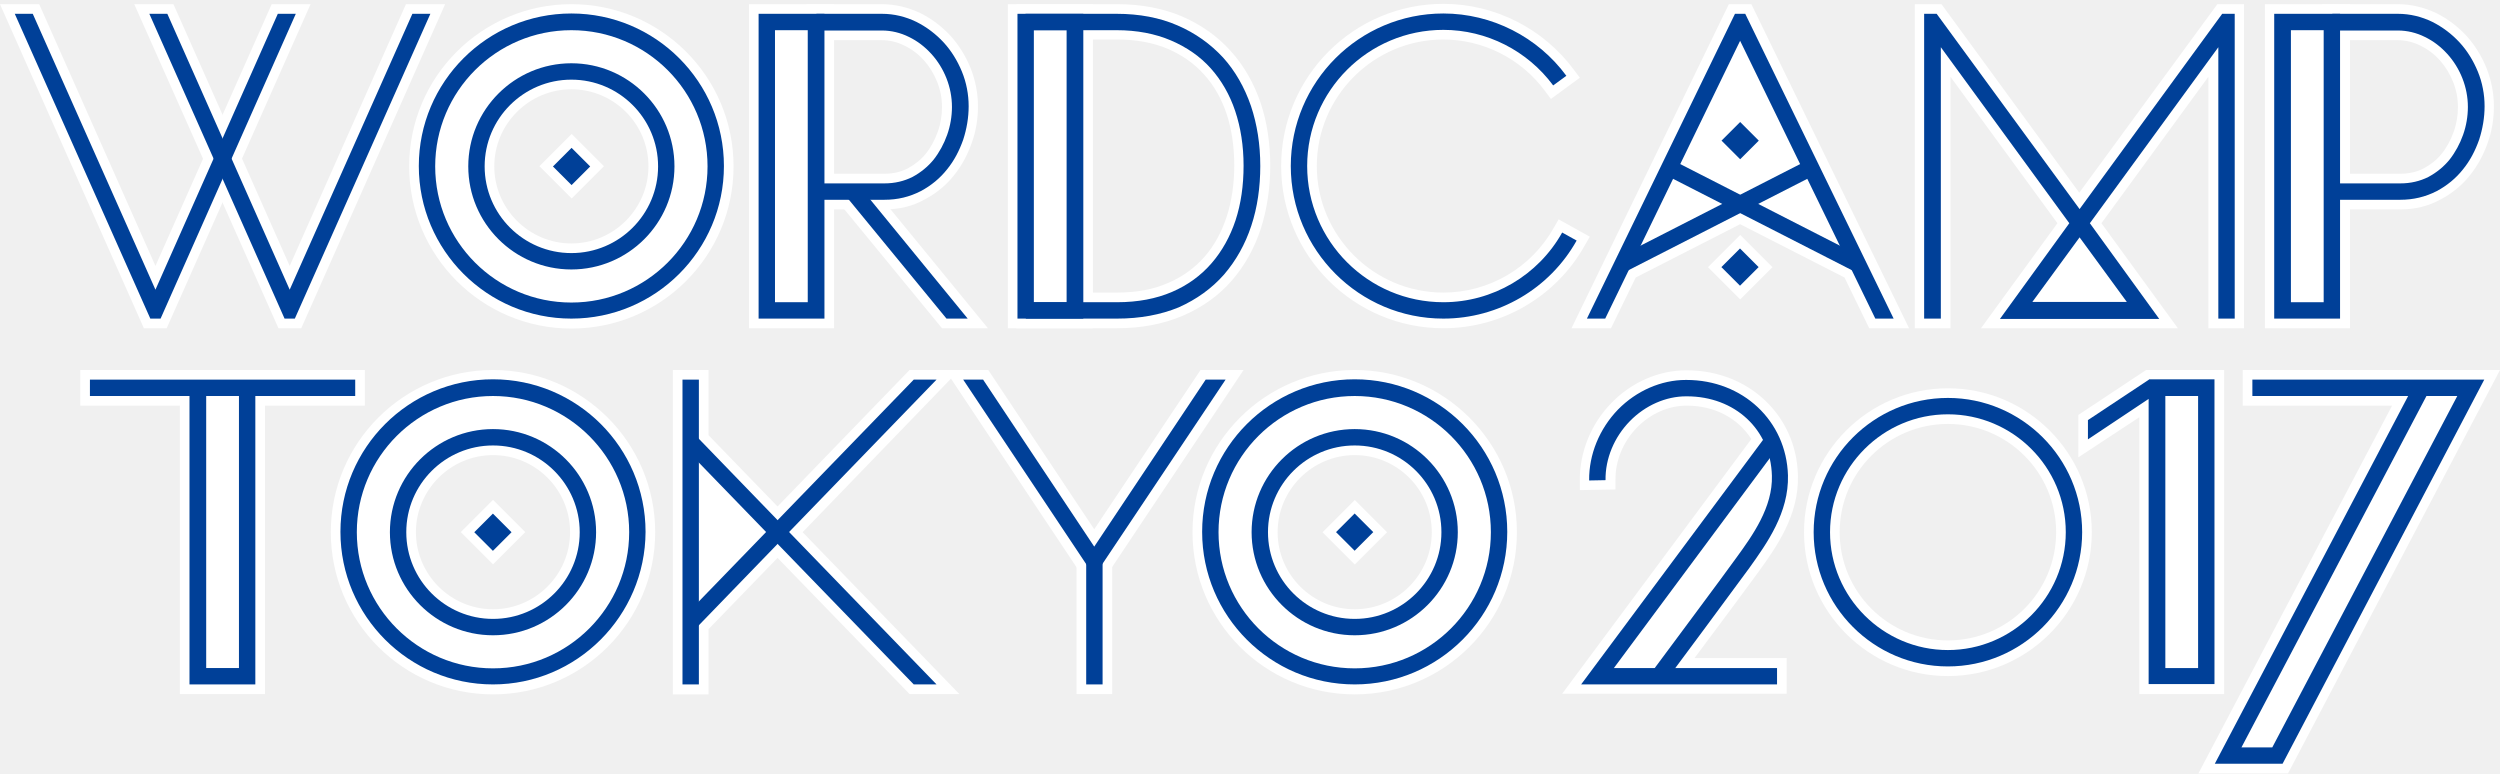
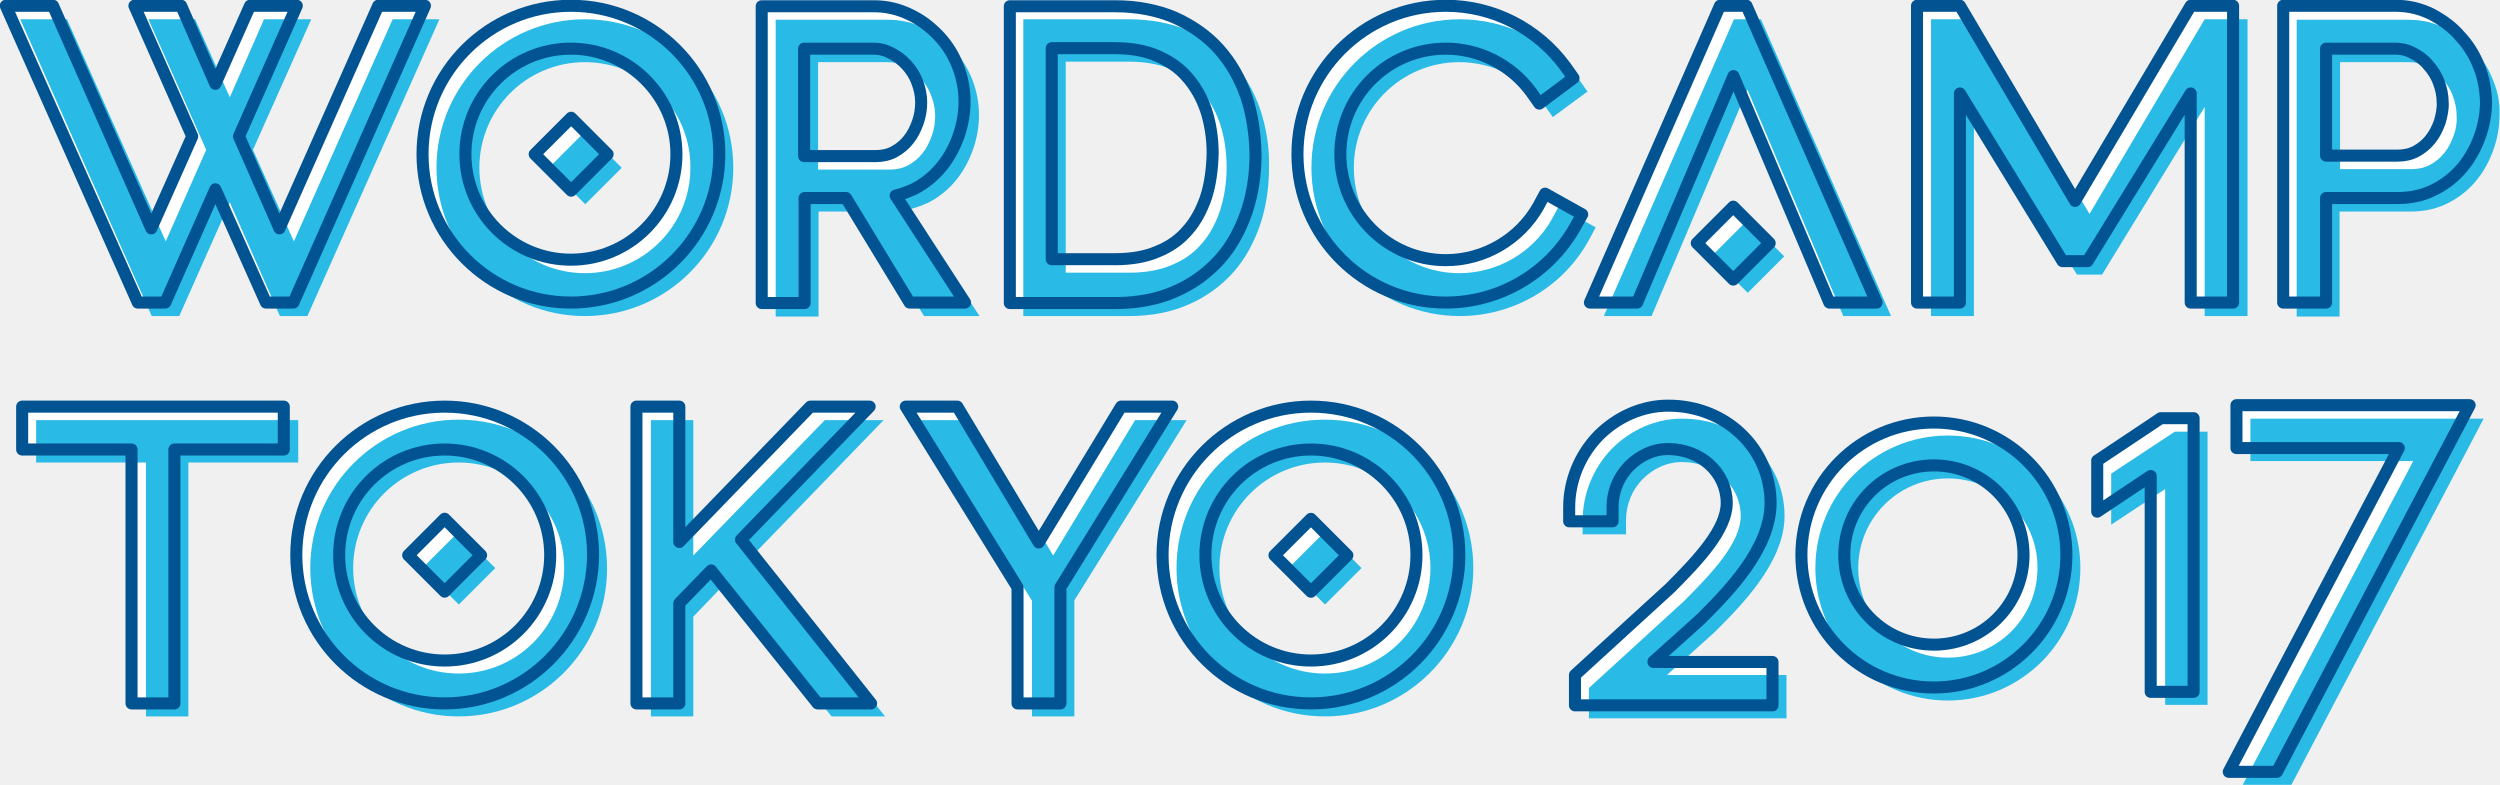
- <svg xmlns="http://www.w3.org/2000/svg" viewBox="0 0 778.4 240.8">
-   <path fill="#FFF" d="M547.2 178.5c5.8-8 13-18 12.6-30.6-.5-18.6-15.4-32.6-34.6-32.6h-.2c-8.5 0-17 3.7-23.2 10.1-6.4 6.5-10 15.4-9.9 24.2v3l11.1-.2v-3c-.1-5.9 2.4-11.9 6.7-16.3 4.2-4.3 9.8-6.8 15.4-6.8h.1c8.8 0 16 4 20.1 10.4L486.4 216h69.9v-11.1h-28.7c7.3-9.7 18-24.2 19.6-26.4zM411.787 165.722l10.04-10.04 10.042 10.04-10.042 10.04zM167.96 51.75L178 41.71l10.04 10.04L178 61.793zM143.467 165.668l10.04-10.04 10.042 10.04-10.042 10.04zM531.79 83.193l10.042-10.04 10.04 10.04-10.04 10.04zM268.7 54.7h-2l-7.4 6.1 34 41.4h14.3M335.2 171.8h11.1v44.3h-11.1z" />
-   <path fill="#FFF" d="M340.7 184.9l-46.4-69.7h13.4l33 49.6 33.1-49.6h13.4" />
+ <svg xmlns="http://www.w3.org/2000/svg" version="1.1" id="レイヤー_1" x="0px" y="0px" width="518.9px" height="162.9px" viewBox="0 0 518.9 162.9" style="enable-background:new 0 0 518.9 162.9;" xml:space="preserve">
+   <style type="text/css">
+ 	.st0{fill:#FFFFFF;}
+ 	.st1{fill:#29BAE6;}
+ 	.st2{fill:none;stroke:#025392;stroke-width:2.5;stroke-linecap:round;stroke-linejoin:round;}
+ </style>
  <g>
-     <path fill="#FFF" d="M606.5 210.5c-24.7 0-44.8-20.1-44.8-44.8s20.1-44.8 44.8-44.8 44.8 20.1 44.8 44.8-20.1 44.8-44.8 44.8zm0-78.5c-18.6 0-33.7 15.1-33.7 33.7s15.1 33.7 33.7 33.7 33.7-15.1 33.7-33.7-15.1-33.7-33.7-33.7z" />
+     <path class="st0" d="M118.5,62.8c-17,0-30.8-13.8-30.8-30.8c0-17,13.8-30.8,30.8-30.8c17,0,30.8,13.8,30.8,30.8   C149.3,49,135.5,62.8,118.5,62.8L118.5,62.8z M118.5,10.1c-12.1,0-21.9,9.8-21.9,21.9c0,12.1,9.8,21.9,21.9,21.9   c12.1,0,21.9-9.8,21.9-21.9C140.4,20,130.6,10.1,118.5,10.1L118.5,10.1z" />
+     <rect x="113.2" y="26.7" transform="matrix(0.7072 -0.7071 0.7071 0.7072 12.0455 93.1688)" class="st0" width="10.7" height="10.7" />
+     <path class="st0" d="M300.1,62.8c-17,0-30.8-13.8-30.8-30.8c0-17,13.8-30.8,30.8-30.8c9.8,0,19,4.7,24.8,12.6l1.7,2.4l-7.1,5.3   l-1.7-2.4c-4.1-5.6-10.7-9-17.7-9c-12.1,0-21.9,9.8-21.9,21.9S288,54,300.1,54c7.9,0,15.3-4.3,19.2-11.2l1.4-2.6l7.7,4.3L327,47   C321.5,56.8,311.2,62.8,300.1,62.8L300.1,62.8z" />
+     <path class="st0" d="M258.7,20.1c-1.3-3.8-3.2-7.1-5.7-9.9c-2.5-2.8-5.7-5-9.3-6.6c-3.6-1.5-7.7-2.3-12.2-2.3h-21.9v61.6h21.9   c4.6,0,8.8-0.8,12.4-2.4c3.7-1.6,6.8-3.9,9.3-6.7c2.5-2.8,4.3-6.2,5.6-10c1.2-3.6,1.8-7.6,1.8-11.8   C260.5,27.7,259.9,23.7,258.7,20.1z M250.3,41c-0.9,2.6-2.1,4.9-3.8,6.8c-1.6,1.9-3.7,3.4-6.2,4.4c-2.5,1.1-5.5,1.6-8.9,1.6   c0,0-11.7,0-13.1,0c0-1.7,0-40.2,0-43.8c3.3,0,13.1,0,13.1,0c3.3,0,6.3,0.5,8.8,1.6c2.5,1.1,4.6,2.5,6.2,4.4c1.7,1.9,3,4.2,3.9,6.8   c0.9,2.7,1.4,5.8,1.4,9.1C251.6,35.2,251.2,38.3,250.3,41z" />
+     <rect x="354.4" y="45.1" transform="matrix(0.7072 -0.707 0.707 0.7072 69.6652 269.1264)" class="st0" width="10.7" height="10.7" />
+     <polygon class="st0" points="379.7,62.8 359.8,15.8 339.8,62.8 330,62.8 357,1.2 362.5,1.2 389.5,62.8  " />
+     <path class="st0" d="M514.5,13.7c-0.9-2.3-2.2-4.4-3.9-6.2C509,5.6,507,4.2,504.8,3c-2.4-1.2-4.9-1.8-7.6-1.8h-23.3v61.6h8.9V41.1   h14.9c2.8,0,5.5-0.6,7.9-1.9c2.3-1.2,4.2-2.8,5.8-4.8c1.5-1.9,2.6-4,3.4-6.3c0.8-2.3,1.2-4.7,1.2-7   C515.9,18.6,515.5,16.1,514.5,13.7z M506.4,25.3c-0.5,1.4-1.1,2.6-2,3.7c-0.8,1-1.8,1.8-2.9,2.4c-1.1,0.6-2.4,0.9-3.8,0.9h-14.9   V10.1h14.4c1.3,0,2.5,0.3,3.6,0.9c1.2,0.6,2.3,1.4,3.2,2.5c0.9,1,1.7,2.2,2.2,3.6c0.5,1.3,0.8,2.7,0.8,4.1   C507.1,22.5,506.8,23.9,506.4,25.3z" />
+     <path class="st0" d="M188.8,62.8h11.5l-14.4-22.2c1.3-0.3,2.6-0.8,3.9-1.4c2.3-1.2,4.2-2.8,5.8-4.8c1.5-1.9,2.6-4,3.4-6.3   c0.8-2.3,1.2-4.7,1.2-7c0-2.6-0.5-5.1-1.4-7.4c-0.9-2.3-2.2-4.4-3.9-6.2c-1.7-1.8-3.6-3.3-5.9-4.4c-2.4-1.2-4.9-1.8-7.6-1.8h-23.3   v61.6h8.9V41.1h8.6L188.8,62.8z M166.9,10.1h14.4c1.3,0,2.5,0.3,3.6,0.9c1.2,0.6,2.3,1.4,3.3,2.5c0.9,1,1.7,2.2,2.2,3.6   c0.5,1.3,0.8,2.7,0.8,4.1c0,1.4-0.2,2.8-0.7,4.2c-0.5,1.4-1.1,2.6-2,3.7c-0.8,1-1.8,1.8-2.9,2.4c-1.1,0.6-2.4,0.9-3.8,0.9h-14.9   V10.1z" />
+     <polygon class="st0" points="78.5,1.2 58,47.4 49.6,28.3 61.6,1.2 51.9,1.2 44.7,17.4 37.6,1.2 27.9,1.2 39.9,28.3 31.4,47.4    11,1.2 1.2,1.2 28.6,62.8 34.3,62.8 44.7,39.3 55.2,62.8 60.9,62.8 88.2,1.2  " />
+     <polygon class="st0" points="454.7,1.2 430.7,41.7 406.8,1.2 397.9,1.2 397.9,62.8 406.8,62.8 406.8,19.4 428.1,54.2 433.3,54.2    454.7,19.4 454.7,62.8 463.5,62.8 463.5,1.2  " />
+     <path class="st1" d="M121.4,65.6c-17,0-30.8-13.8-30.8-30.8c0-17,13.8-30.8,30.8-30.8c17,0,30.8,13.8,30.8,30.8   C152.2,51.8,138.4,65.6,121.4,65.6L121.4,65.6z M121.4,12.9c-12.1,0-21.9,9.8-21.9,21.9c0,12.1,9.8,21.9,21.9,21.9   c12.1,0,21.9-9.8,21.9-21.9C143.4,22.7,133.5,12.9,121.4,12.9L121.4,12.9z" />
+     <rect x="116.1" y="29.5" transform="matrix(0.7071 -0.7071 0.7071 0.7071 10.9595 96.0634)" class="st1" width="10.7" height="10.7" />
+     <path class="st1" d="M303,65.6c-17,0-30.8-13.8-30.8-30.8C272.2,17.8,286,4,303,4c9.8,0,19,4.7,24.8,12.6l1.7,2.4l-7.2,5.3   l-1.7-2.4c-4.1-5.6-10.7-9-17.7-9c-12.1,0-21.9,9.8-21.9,21.9c0,12.1,9.8,21.9,21.9,21.9c7.9,0,15.3-4.3,19.2-11.2l1.4-2.6l7.7,4.3   l-1.4,2.6C324.5,59.5,314.2,65.6,303,65.6L303,65.6z" />
+     <path class="st1" d="M261.6,22.8c-1.3-3.8-3.2-7.1-5.7-9.9c-2.5-2.8-5.7-5-9.3-6.6C243,4.8,238.8,4,234.3,4h-21.9v61.6h21.9   c4.6,0,8.8-0.8,12.4-2.4c3.7-1.6,6.8-3.9,9.3-6.7c2.5-2.8,4.3-6.2,5.6-10c1.2-3.6,1.8-7.6,1.8-11.8   C263.5,30.5,262.8,26.5,261.6,22.8z M253.2,43.8c-0.9,2.6-2.1,4.9-3.8,6.8c-1.6,1.9-3.7,3.4-6.2,4.4c-2.5,1.1-5.5,1.6-8.9,1.6   c0,0-11.7,0-13.1,0c0-1.7,0-40.2,0-43.8c3.3,0,13.1,0,13.1,0c3.3,0,6.3,0.5,8.8,1.6c2.5,1.1,4.6,2.5,6.2,4.4c1.7,1.9,3,4.2,3.9,6.8   c0.9,2.7,1.4,5.8,1.4,9.1C254.6,38,254.1,41,253.2,43.8z" />
+     <rect x="357.4" y="47.9" transform="matrix(0.7072 -0.707 0.707 0.7072 68.5795 272.0186)" class="st1" width="10.7" height="10.7" />
+     <polygon class="st1" points="382.6,65.6 362.7,18.6 342.8,65.6 332.9,65.6 359.9,4 365.5,4 392.5,65.6  " />
+     <path class="st1" d="M517.4,16.5c-0.9-2.3-2.2-4.4-3.9-6.2c-1.7-1.8-3.6-3.3-5.9-4.4c-2.4-1.2-4.9-1.8-7.6-1.8h-23.3v61.6h8.9V43.9   h14.9c2.8,0,5.5-0.6,7.9-1.9c2.3-1.2,4.2-2.8,5.8-4.8c1.5-1.9,2.6-4,3.4-6.3c0.8-2.3,1.2-4.7,1.2-7   C518.9,21.3,518.4,18.8,517.4,16.5z M509.3,28.1c-0.5,1.4-1.1,2.6-2,3.7c-0.8,1-1.8,1.8-2.9,2.4c-1.1,0.6-2.4,0.9-3.8,0.9h-14.9   V12.9h14.4c1.3,0,2.5,0.3,3.6,0.9c1.2,0.6,2.3,1.4,3.2,2.5c0.9,1,1.7,2.2,2.2,3.6c0.5,1.3,0.8,2.7,0.8,4.1   C510,25.3,509.8,26.7,509.3,28.1z" />
+     <path class="st1" d="M191.8,65.6h11.5l-14.4-22.2c1.3-0.3,2.6-0.8,3.9-1.4c2.3-1.2,4.2-2.8,5.8-4.8c1.5-1.9,2.6-4,3.4-6.3   c0.8-2.3,1.2-4.7,1.2-7c0-2.6-0.5-5.1-1.4-7.4c-0.9-2.3-2.2-4.4-3.9-6.2c-1.7-1.8-3.6-3.3-5.9-4.4c-2.4-1.2-4.9-1.8-7.6-1.8H161   v61.6h8.9V43.9h8.6L191.8,65.6z M169.9,12.9h14.4c1.3,0,2.5,0.3,3.6,0.9c1.2,0.6,2.3,1.4,3.2,2.5c0.9,1,1.7,2.2,2.2,3.6   c0.5,1.3,0.8,2.7,0.8,4.1c0,1.4-0.2,2.8-0.7,4.2c-0.5,1.4-1.1,2.6-2,3.7c-0.8,1-1.8,1.8-2.9,2.4c-1.1,0.6-2.4,0.9-3.8,0.9h-14.9   V12.9z" />
+     <polygon class="st1" points="81.5,4 61,50.1 52.5,31.1 64.6,4 54.8,4 47.7,20.2 40.5,4 30.8,4 42.8,31.1 34.4,50.1 13.9,4 4.2,4    31.5,65.6 37.2,65.6 47.7,42 58.1,65.6 63.8,65.6 91.2,4  " />
+     <polygon class="st1" points="457.6,4 433.7,44.4 409.7,4 400.8,4 400.8,65.6 409.7,65.6 409.7,22.2 431.1,57 436.3,57 457.6,22.2    457.6,65.6 466.5,65.6 466.5,4  " />
+     <path class="st2" d="M118.5,62.8c-17,0-30.8-13.8-30.8-30.8c0-17,13.8-30.8,30.8-30.8c17,0,30.8,13.8,30.8,30.8   C149.3,49,135.5,62.8,118.5,62.8L118.5,62.8z M118.5,10.1c-12.1,0-21.9,9.8-21.9,21.9c0,12.1,9.8,21.9,21.9,21.9   c12.1,0,21.9-9.8,21.9-21.9C140.4,20,130.6,10.1,118.5,10.1L118.5,10.1z" />
+     <rect x="113.2" y="26.7" transform="matrix(0.7072 -0.7071 0.7071 0.7072 12.0455 93.1688)" class="st2" width="10.7" height="10.7" />
+     <path class="st2" d="M300.1,62.8c-17,0-30.8-13.8-30.8-30.8c0-17,13.8-30.8,30.8-30.8c9.8,0,19,4.7,24.8,12.6l1.7,2.4l-7.1,5.3   l-1.7-2.4c-4.1-5.6-10.7-9-17.7-9c-12.1,0-21.9,9.8-21.9,21.9S288,54,300.1,54c7.9,0,15.3-4.3,19.2-11.2l1.4-2.6l7.7,4.3L327,47   C321.5,56.8,311.2,62.8,300.1,62.8L300.1,62.8z" />
+     <path class="st2" d="M258.7,20.1c-1.3-3.8-3.2-7.1-5.7-9.9c-2.5-2.8-5.7-5-9.3-6.6c-3.6-1.5-7.7-2.3-12.2-2.3h-21.9v61.6h21.9   c4.6,0,8.8-0.8,12.4-2.4c3.7-1.6,6.8-3.9,9.3-6.7c2.5-2.8,4.3-6.2,5.6-10c1.2-3.6,1.8-7.6,1.8-11.8   C260.5,27.7,259.9,23.7,258.7,20.1z M250.3,41c-0.9,2.6-2.1,4.9-3.8,6.8c-1.6,1.9-3.7,3.4-6.2,4.4c-2.5,1.1-5.5,1.6-8.9,1.6   c0,0-11.7,0-13.1,0c0-1.7,0-40.2,0-43.8c3.3,0,13.1,0,13.1,0c3.3,0,6.3,0.5,8.8,1.6c2.5,1.1,4.6,2.5,6.2,4.4c1.7,1.9,3,4.2,3.9,6.8   c0.9,2.7,1.4,5.8,1.4,9.1C251.6,35.2,251.2,38.3,250.3,41z" />
+     <rect x="354.4" y="45.1" transform="matrix(0.7072 -0.707 0.707 0.7072 69.6652 269.1264)" class="st2" width="10.7" height="10.7" />
+     <polygon class="st2" points="379.7,62.8 359.8,15.8 339.8,62.8 330,62.8 357,1.2 362.5,1.2 389.5,62.8  " />
+     <path class="st2" d="M514.5,13.7c-0.9-2.3-2.2-4.4-3.9-6.2C509,5.6,507,4.2,504.8,3c-2.4-1.2-4.9-1.8-7.6-1.8h-23.3v61.6h8.9V41.1   h14.9c2.8,0,5.5-0.6,7.9-1.9c2.3-1.2,4.2-2.8,5.8-4.8c1.5-1.9,2.6-4,3.4-6.3c0.8-2.3,1.2-4.7,1.2-7   C515.9,18.6,515.5,16.1,514.5,13.7z M506.4,25.3c-0.5,1.4-1.1,2.6-2,3.7c-0.8,1-1.8,1.8-2.9,2.4c-1.1,0.6-2.4,0.9-3.8,0.9h-14.9   V10.1h14.4c1.3,0,2.5,0.3,3.6,0.9c1.2,0.6,2.3,1.4,3.2,2.5c0.9,1,1.7,2.2,2.2,3.6c0.5,1.3,0.8,2.7,0.8,4.1   C507.1,22.5,506.8,23.9,506.4,25.3z" />
+     <path class="st2" d="M188.8,62.8h11.5l-14.4-22.2c1.3-0.3,2.6-0.8,3.9-1.4c2.3-1.2,4.2-2.8,5.8-4.8c1.5-1.9,2.6-4,3.4-6.3   c0.8-2.3,1.2-4.7,1.2-7c0-2.6-0.5-5.1-1.4-7.4c-0.9-2.3-2.2-4.4-3.9-6.2c-1.7-1.8-3.6-3.3-5.9-4.4c-2.4-1.2-4.9-1.8-7.6-1.8h-23.3   v61.6h8.9V41.1h8.6L188.8,62.8z M166.9,10.1h14.4c1.3,0,2.5,0.3,3.6,0.9c1.2,0.6,2.3,1.4,3.3,2.5c0.9,1,1.7,2.2,2.2,3.6   c0.5,1.3,0.8,2.7,0.8,4.1c0,1.4-0.2,2.8-0.7,4.2c-0.5,1.4-1.1,2.6-2,3.7c-0.8,1-1.8,1.8-2.9,2.4c-1.1,0.6-2.4,0.9-3.8,0.9h-14.9   V10.1z" />
+     <polygon class="st2" points="78.5,1.2 58,47.4 49.6,28.3 61.6,1.2 51.9,1.2 44.7,17.4 37.6,1.2 27.9,1.2 39.9,28.3 31.4,47.4    11,1.2 1.2,1.2 28.6,62.8 34.3,62.8 44.7,39.3 55.2,62.8 60.9,62.8 88.2,1.2  " />
+     <polygon class="st2" points="454.7,1.2 430.7,41.7 406.8,1.2 397.9,1.2 397.9,62.8 406.8,62.8 406.8,19.4 428.1,54.2 433.3,54.2    454.7,19.4 454.7,62.8 463.5,62.8 463.5,1.2  " />
  </g>
  <g>
-     <path fill="#FFF" d="M153.5 115.2c-27.8 0-50.5 22.6-50.5 50.5s22.6 50.5 50.5 50.5 50.5-22.6 50.5-50.5-22.7-50.5-50.5-50.5zm24 50.5c0 13.2-10.8 24-24 24s-24-10.8-24-24 10.8-24 24-24 24 10.7 24 24z" />
-     <path fill="#004098" d="M153.5 213.1c-26.2 0-47.5-21.3-47.5-47.5s21.3-47.5 47.5-47.5 47.5 21.3 47.5 47.5c-.1 26.2-21.4 47.5-47.5 47.5zm0-89.8c-23.4 0-42.4 19-42.4 42.4s19 42.4 42.4 42.4 42.4-19 42.4-42.4-19.1-42.4-42.4-42.4z" />
-     <path fill="#004098" d="M153.5 197.8c-17.7 0-32.1-14.4-32.1-32.1s14.4-32.1 32.1-32.1 32.1 14.4 32.1 32.1-14.4 32.1-32.1 32.1zm0-59.1c-14.9 0-27 12.1-27 27s12.1 27 27 27 27-12.1 27-27-12.1-27-27-27z" />
-     <path fill="#004098" d="M153.47 159.915l5.8 5.798-5.8 5.798-5.798-5.797z" />
-     <path fill="#FFF" d="M421.8 115.2c-27.8 0-50.5 22.6-50.5 50.5s22.6 50.5 50.5 50.5 50.5-22.6 50.5-50.5-22.7-50.5-50.5-50.5zm24 50.5c0 13.2-10.8 24-24 24s-24-10.8-24-24 10.8-24 24-24 24 10.7 24 24z" />
-     <path fill="#004098" d="M421.8 213.1c-26.2 0-47.5-21.3-47.5-47.5s21.3-47.5 47.5-47.5 47.5 21.3 47.5 47.5-21.3 47.5-47.5 47.5zm0-89.8c-23.4 0-42.4 19-42.4 42.4s19 42.4 42.4 42.4 42.4-19 42.4-42.4-19-42.4-42.4-42.4z" />
-     <path fill="#004098" d="M421.8 197.8c-17.7 0-32.1-14.4-32.1-32.1s14.4-32.1 32.1-32.1c17.7 0 32.1 14.4 32.1 32.1s-14.4 32.1-32.1 32.1zm0-59.1c-14.9 0-27 12.1-27 27s12.1 27 27 27 27-12.1 27-27-12.1-27-27-27z" />
-     <path fill="#004098" d="M421.782 159.882l5.798 5.798-5.798 5.798-5.798-5.798z" />
-     <path fill="#FFF" d="M113.6 115.2H25v11.1h31v89.8h26.5v-89.8h31.1" />
-     <path fill="#004098" d="M79.5 213.1H59v-92.3h5.2V208h10.2v-87.2h5.1" />
-     <path fill="#004098" d="M28 118.2h82.6v5.1H28z" />
-     <g>
-       <path fill="#FFF" d="M668.2 115.2l-21.1 14v13.2l19-12.5v86.2h26.4V115.2" />
-       <path fill="#004098" d="M669.1 118.2l-19 12.6v6l18.9-12.6V213h20.5v-94.9h-20.4zm15.3 89.8h-10.2v-84.7h10.2V208z" />
-     </g>
-     <g>
-       <path fill="#004098" d="M338.2 174.8h5.1v38.3h-5.1z" />
-       <path fill="#004098" d="M381.6 118.2h-6.2l-34.7 52-34.6-52h-6.2l40.8 61.2" />
-     </g>
-     <g>
-       <path fill="#FFF" d="M298.7 115.2h-15.5l-41.1 42.5-21.5-22.2v-20.3h-11.1v101h11.1v-20.3l21.5-22.2 41.1 42.4h15.5l-48.8-50.4" />
-       <path fill="#004098" d="M212.5 118.2h5.1v94.9h-5.1z" />
-       <path fill="#004098" d="M216.9 135.9l-3.7 3.6 71.3 73.6h7.1" />
-       <path fill="#004098" d="M284.5 118.2l-71.3 73.6 3.7 3.6 74.7-77.2" />
-     </g>
-     <g>
-       <path fill="#004098" d="M518.5 212.2l-4.1-3.1c.2-.3 23.9-32.1 26.2-35.4 5.1-7 11.4-15.8 11.1-25.6-.4-14.4-11.5-24.7-26.5-24.7h-.2c-6.3 0-12.7 2.8-17.5 7.7-4.9 5-7.7 11.7-7.6 18.4l-5.1.1c-.1-8.1 3.2-16.1 9-22.1 5.7-5.8 13.4-9.2 21.1-9.2h.2c17.5 0 31.1 12.7 31.6 29.7.3 11.6-6.5 21.1-12 28.8-2.3 3.2-25.2 34.1-26.2 35.4z" />
-       <path fill="#004098" d="M553.3 213.1h-61l57.5-77.3 4.1 3-51.4 69.2h50.8" />
-     </g>
-     <g>
-       <path fill="#FFF" d="M698.3 115.2v11.1h46.5l-60.3 114.5h27.9l66-125.6" />
-       <path fill="#004098" d="M773.5 118.2h-72.2v5.1h48.5l-60.2 114.5h21.1l62.8-119.6zm-66 114.5h-9.6l57.6-109.4h9.6l-57.6 109.4z" />
-     </g>
-     <g>
-       <path fill="#004098" d="M606.5 207.5c-23.1 0-41.8-18.8-41.8-41.8 0-23.1 18.8-41.8 41.8-41.8s41.8 18.8 41.8 41.8c0 23-18.7 41.8-41.8 41.8zm0-78.5c-20.2 0-36.7 16.5-36.7 36.7 0 20.2 16.5 36.7 36.7 36.7 20.2 0 36.7-16.5 36.7-36.7 0-20.3-16.5-36.7-36.7-36.7z" />
-     </g>
-   </g>
-   <g>
-     <path fill="#FFF" d="M449.4 102.2c-27.8 0-50.5-22.6-50.5-50.5 0-27.8 22.6-50.5 50.5-50.5 16 0 31.2 7.7 40.7 20.6l1.8 2.4-9 6.6-1.8-2.4c-7.4-10.1-19.3-16.1-31.7-16.1-21.7 0-39.4 17.7-39.4 39.4s17.7 39.4 39.4 39.4c14.2 0 27.4-7.7 34.4-20.2l1.5-2.6 9.7 5.4-1.5 2.6c-8.9 16-25.8 25.9-44.1 25.9zM747.4 65.2h-24.3V54.1h24.3c2.7 0 5.2-.6 7.3-1.7 2.2-1.2 4.1-2.7 5.6-4.6 1.6-2 2.8-4.3 3.7-6.8.9-2.5 1.3-5.1 1.3-7.7 0-2.7-.5-5.3-1.5-7.8s-2.4-4.8-4.1-6.7c-1.7-1.9-3.8-3.5-6.1-4.6-2.2-1.1-4.6-1.7-7.1-1.7h-23.4V1.3h23.4c4.2 0 8.3 1 12.1 2.8 3.6 1.8 6.7 4.2 9.4 7.1 2.6 2.9 4.7 6.3 6.2 10 1.5 3.8 2.3 7.8 2.3 11.9 0 3.8-.6 7.7-1.9 11.3-1.3 3.7-3.1 7.1-5.5 10.1-2.5 3.2-5.6 5.7-9.2 7.6-3.8 2.1-8 3.1-12.5 3.1zM347.8 102.2h-31.4V91.1h31.4c6.1 0 11.4-1 15.9-3 4.5-1.9 8.3-4.7 11.3-8.1 3-3.4 5.3-7.6 6.9-12.4 1.6-4.9 2.4-10.3 2.4-16.1 0-5.8-.8-11.3-2.4-16.1-1.6-4.7-3.9-8.8-7-12.2-3-3.4-6.9-6.1-11.3-8-4.5-1.9-9.8-2.9-15.7-2.9h-31.4v-11h31.4c7.4 0 14.2 1.3 20.1 3.8 6 2.6 11.1 6.2 15.2 10.8 4.1 4.5 7.2 10 9.3 16.1 2 6 3 12.6 3 19.6 0 6.9-1 13.5-2.9 19.5-2 6.2-5.1 11.7-9.1 16.3-4.1 4.7-9.2 8.3-15.2 10.9-6.1 2.6-12.9 3.9-20.5 3.9zM93.8 102.2h-7.1L41.8 1.3H54l36.2 81.5 36.2-81.5h12.2" />
-     <path fill="#FFF" d="M51.9 102.2h-7.1L0 1.3h12.2l36.2 81.5L84.6 1.3h12.1" />
-     <g>
-       <path fill="#FFF" d="M275.4 65.2h-24.3V54.1h24.3c2.7 0 5.2-.6 7.3-1.7 2.2-1.2 4.1-2.7 5.6-4.6 1.6-2 2.8-4.3 3.7-6.8.9-2.5 1.3-5.1 1.3-7.7 0-2.7-.5-5.3-1.5-7.8s-2.4-4.8-4.1-6.7c-1.7-1.9-3.8-3.5-6.1-4.6-2.2-1.1-4.6-1.7-7.1-1.7h-23.4V1.3h23.4c4.2 0 8.3 1 12.1 2.8 3.6 1.8 6.7 4.2 9.4 7.1 2.6 2.9 4.7 6.3 6.2 10 1.5 3.8 2.3 7.8 2.3 11.9 0 3.8-.6 7.7-1.9 11.3-1.3 3.7-3.1 7.1-5.5 10.1-2.5 3.2-5.6 5.7-9.2 7.6-3.7 2.1-7.9 3.1-12.5 3.1z" />
-     </g>
-     <g>
-       <path fill="#FFF" d="M177.9 1.3c-27.8 0-50.5 22.6-50.5 50.5 0 27.8 22.6 50.5 50.5 50.5s50.5-22.6 50.5-50.5-22.6-50.5-50.5-50.5zm24 50.5c0 13.2-10.8 24-24 24s-24-10.8-24-24 10.8-24 24-24 24 10.7 24 24z" />
-       <path fill="#004098" d="M177.9 99.2c-26.2 0-47.5-21.3-47.5-47.5s21.3-47.5 47.5-47.5 47.5 21.3 47.5 47.5-21.3 47.5-47.5 47.5zm0-89.8c-23.4 0-42.4 19-42.4 42.4s19 42.4 42.4 42.4 42.4-19 42.4-42.4-19-42.4-42.4-42.4z" />
-       <path fill="#004098" d="M177.9 83.9c-17.7 0-32.1-14.4-32.1-32.1s14.4-32.1 32.1-32.1S210 34.1 210 51.8s-14.4 32.1-32.1 32.1zm0-59.1c-14.9 0-27 12.1-27 27s12.1 27 27 27 27-12.1 27-27-12.1-27-27-27z" />
-       <path fill="#004098" d="M177.964 46.034l5.798 5.8-5.798 5.797-5.8-5.797zM449.4 99.2c-26.2 0-47.5-21.3-47.5-47.5s21.3-47.5 47.5-47.5c15.1 0 29.4 7.3 38.3 19.4l-4.1 3c-8-10.8-20.7-17.3-34.2-17.3-23.4 0-42.4 19-42.4 42.4s19 42.4 42.4 42.4c15.3 0 29.5-8.3 37-21.7l4.5 2.5c-8.4 15-24.3 24.3-41.5 24.3z" />
-       <path fill="#FFF" d="M705.2 1.3h26.5v100.9h-26.5z" />
-       <path fill="#004098" d="M747.4 62.2h-21.3v-5.1h21.3c3.2 0 6.1-.7 8.7-2 2.6-1.4 4.8-3.2 6.6-5.4 1.8-2.3 3.2-4.9 4.2-7.7s1.5-5.8 1.5-8.7c0-3.1-.6-6.1-1.7-8.9-1.1-2.8-2.7-5.4-4.7-7.6-2-2.2-4.3-4-7-5.3-2.6-1.3-5.5-2-8.4-2h-20.4V4.3h20.4c3.8 0 7.4.9 10.7 2.5 3.2 1.6 6.1 3.8 8.5 6.4 2.4 2.6 4.3 5.7 5.7 9.1 1.4 3.4 2.1 7.1 2.1 10.8 0 3.5-.6 7-1.7 10.4-1.2 3.4-2.8 6.5-5 9.2-2.2 2.8-5 5.1-8.2 6.8-3.5 1.8-7.3 2.7-11.3 2.7z" />
-       <path fill="#004098" d="M728.6 99.2h-20.5V4.3h20.5v94.9zm-15.3-5.1h10.2V9.4h-10.2v84.7z" />
-       <g>
-         <path fill="#FFF" d="M313.8 1.3h26.5v100.9h-26.5z" />
-         <path fill="#004098" d="M347.8 99.2h-28.4v-5.1h28.4c6.5 0 12.2-1.1 17.1-3.2 4.9-2.1 9-5.1 12.3-8.9 3.3-3.8 5.8-8.3 7.5-13.4 1.7-5.2 2.5-10.9 2.5-17 0-6.2-.9-11.9-2.6-17-1.7-5.1-4.3-9.6-7.6-13.3-3.3-3.7-7.5-6.6-12.4-8.7-4.9-2.1-10.6-3.2-16.9-3.2h-28.4V4.3h28.4c7 0 13.4 1.2 18.9 3.6 5.6 2.4 10.3 5.8 14.2 10 3.8 4.2 6.7 9.3 8.7 15.1 1.9 5.7 2.9 11.9 2.9 18.7 0 6.6-.9 12.9-2.8 18.6-1.9 5.8-4.8 10.9-8.5 15.2-3.8 4.3-8.5 7.7-14.1 10.2-5.6 2.3-12 3.5-19.2 3.5z" />
-         <path fill="#004098" d="M337.3 99.2h-20.5V4.3h20.5v94.9zm-15.4-5.1h10.2V9.4h-10.2v84.7z" />
-       </g>
-       <g>
-         <path fill="#004098" d="M134 4.3h-5.6L90.2 90.2 52.1 4.3h-5.6l42.1 94.9h3.2" />
-         <path fill="#004098" d="M92.1 4.3h-5.6L48.4 90.2 10.2 4.3H4.6l42.2 94.9H50" />
-       </g>
-       <g>
-         <path fill="#FFF" d="M233.2 1.3h26.5v100.9h-26.5z" />
-         <path fill="#004098" d="M275.4 62.2h-21.3v-5.1h21.3c3.2 0 6.1-.7 8.7-2 2.6-1.4 4.8-3.2 6.6-5.4 1.8-2.3 3.2-4.9 4.2-7.7s1.5-5.8 1.5-8.7c0-3.1-.6-6.1-1.7-8.9-1.1-2.8-2.7-5.4-4.7-7.6-2-2.2-4.3-4-7-5.3-2.6-1.3-5.5-2-8.4-2h-20.4V4.3h20.4c3.8 0 7.4.9 10.7 2.5 3.2 1.6 6.1 3.8 8.5 6.4 2.4 2.6 4.3 5.7 5.7 9.1 1.4 3.4 2.1 7.1 2.1 10.8 0 3.5-.6 7-1.7 10.4-1.2 3.4-2.8 6.5-5 9.2-2.2 2.8-5 5.1-8.2 6.8-3.5 1.8-7.2 2.7-11.3 2.7z" />
-         <path fill="#004098" d="M256.7 99.2h-20.5V4.3h20.5v94.9zm-15.4-5.1h10.2V9.4h-10.2v84.7zM267.5 57.9l-4 3.3 31.2 38h6.6" />
-       </g>
-       <g>
-         <path fill="#FFF" d="M545.3 1.3h-7l-49 100.9h12.3l7.7-15.8 32.5-16.6 32.5 16.6 7.7 15.8h12.4" />
-         <path fill="#004098" d="M563.05 49.78l2.32 4.54-59.478 30.4-2.32-4.54z" />
-         <path fill="#004098" d="M520.62 49.79l59.48 30.4-2.322 4.542-59.48-30.4zM541.815 37.986l5.798 5.8-5.798 5.797-5.8-5.798zM541.767 77.366l5.798 5.798-5.798 5.8-5.8-5.8z" />
-         <path fill="#004098" d="M543.4 4.3h-3.2l-46.1 94.9h5.7l42-86.5 42.1 86.5h5.7" />
-       </g>
-       <g>
-         <path fill="#FFF" d="M690.4 1.3l-43 58.7-42.9-58.7h-8.3v100.9h11.1V23.9l33.3 45.6-23.8 32.7h61.3l-23.8-32.7 33.3-45.6v78.3h11.1V1.3" />
-         <path fill="#004098" d="M604.3 99.2V14.7l40 54.8-21.6 29.8h49.6l-21.6-29.8 40-54.8v84.5h5.1V4.3h-3.9l-44.4 60.8L603 4.3h-3.9v94.9h5.2zm57.9-5.2h-29.4l14.7-20.1L662.2 94z" />
-       </g>
-     </g>
+     <path class="st0" d="M92.3,146c-17,0-30.8-13.8-30.8-30.8c0-17,13.8-30.8,30.8-30.8c17,0,30.8,13.8,30.8,30.8   C123,132.2,109.2,146,92.3,146L92.3,146z M92.3,93.3c-12.1,0-21.9,9.8-21.9,21.9c0,12.1,9.8,21.9,21.9,21.9   c12.1,0,21.9-9.8,21.9-21.9C114.2,103.1,104.3,93.3,92.3,93.3L92.3,93.3z" />
+     <rect x="86.9" y="109.9" transform="matrix(0.7071 -0.7071 0.7071 0.7071 -54.4351 98.9734)" class="st0" width="10.7" height="10.7" />
+     <path class="st0" d="M272.1,146c-17,0-30.8-13.8-30.8-30.8c0-17,13.8-30.8,30.8-30.8c17,0,30.8,13.8,30.8,30.8   C302.9,132.2,289,146,272.1,146L272.1,146z M272.1,93.3c-12.1,0-21.9,9.8-21.9,21.9c0,12.1,9.8,21.9,21.9,21.9   c12.1,0,21.9-9.8,21.9-21.9C294,103.1,284.2,93.3,272.1,93.3L272.1,93.3z" />
+     <rect x="266.7" y="109.9" transform="matrix(0.7071 -0.7071 0.7071 0.7071 -1.7661 226.129)" class="st0" width="10.7" height="10.7" />
+     <polygon class="st0" points="243.3,84.4 232.7,84.4 215.6,112.6 198.7,84.4 188,84.4 211.2,121.9 211.2,146 220.1,146 220.1,121.9     " />
+     <polygon class="st0" points="58.9,84.4 4.6,84.4 4.6,93.3 27.3,93.3 27.3,146 36.2,146 36.2,93.3 58.9,93.3  " />
+     <polygon class="st0" points="169.7,146 180.8,146 153.8,112 180.5,84.4 168.2,84.4 141,112.5 141,84.4 132.1,84.4 132.1,146    141,146 141,125.2 147.6,118.4  " />
+     <path class="st1" d="M95.2,148.7c-17,0-30.8-13.8-30.8-30.8c0-17,13.8-30.8,30.8-30.8S126,101,126,118   C126,134.9,112.2,148.7,95.2,148.7L95.2,148.7z M95.2,96c-12.1,0-21.9,9.8-21.9,21.9c0,12.1,9.8,21.9,21.9,21.9   c12.1,0,21.9-9.8,21.9-21.9C117.1,105.9,107.3,96,95.2,96L95.2,96z" />
+     <rect x="89.9" y="112.6" transform="matrix(0.7071 -0.7071 0.7071 0.7071 -55.5278 101.8574)" class="st1" width="10.7" height="10.7" />
+     <path class="st1" d="M275,148.7c-17,0-30.8-13.8-30.8-30.8c0-17,13.8-30.8,30.8-30.8c17,0,30.8,13.8,30.8,30.8   C305.8,134.9,292,148.7,275,148.7L275,148.7z M275,96c-12.1,0-21.9,9.8-21.9,21.9c0,12.1,9.8,21.9,21.9,21.9   c12.1,0,21.9-9.8,21.9-21.9C296.9,105.9,287.1,96,275,96L275,96z" />
+     <rect x="269.7" y="112.6" transform="matrix(0.7071 -0.7071 0.7071 0.7071 -2.8653 228.9956)" class="st1" width="10.7" height="10.7" />
+     <polygon class="st1" points="246.3,87.2 235.6,87.2 218.6,115.3 201.6,87.2 190.9,87.2 214.2,124.7 214.2,148.7 223,148.7    223,124.6  " />
+     <polygon class="st1" points="61.9,87.2 7.5,87.2 7.5,96 30.3,96 30.3,148.7 39.1,148.7 39.1,96 61.9,96  " />
+     <polygon class="st1" points="172.6,148.7 183.7,148.7 156.7,114.8 183.4,87.2 171.2,87.2 143.9,115.3 143.9,87.2 135.1,87.2    135.1,148.7 143.9,148.7 143.9,128 150.5,121.1  " />
+     <path class="st2" d="M92.3,146c-17,0-30.8-13.8-30.8-30.8c0-17,13.8-30.8,30.8-30.8c17,0,30.8,13.8,30.8,30.8   C123,132.2,109.2,146,92.3,146L92.3,146z M92.3,93.3c-12.1,0-21.9,9.8-21.9,21.9c0,12.1,9.8,21.9,21.9,21.9   c12.1,0,21.9-9.8,21.9-21.9C114.2,103.1,104.3,93.3,92.3,93.3L92.3,93.3z" />
+     <rect x="86.9" y="109.9" transform="matrix(0.7071 -0.7071 0.7071 0.7071 -54.4351 98.9734)" class="st2" width="10.7" height="10.7" />
+     <path class="st2" d="M272.1,146c-17,0-30.8-13.8-30.8-30.8c0-17,13.8-30.8,30.8-30.8c17,0,30.8,13.8,30.8,30.8   C302.9,132.2,289,146,272.1,146L272.1,146z M272.1,93.3c-12.1,0-21.9,9.8-21.9,21.9c0,12.1,9.8,21.9,21.9,21.9   c12.1,0,21.9-9.8,21.9-21.9C294,103.1,284.2,93.3,272.1,93.3L272.1,93.3z" />
+     <rect x="266.7" y="109.9" transform="matrix(0.7071 -0.7071 0.7071 0.7071 -1.7661 226.129)" class="st2" width="10.7" height="10.7" />
+     <polygon class="st2" points="243.3,84.4 232.7,84.4 215.6,112.6 198.7,84.4 188,84.4 211.2,121.9 211.2,146 220.1,146 220.1,121.9     " />
+     <polygon class="st2" points="58.9,84.4 4.6,84.4 4.6,93.3 27.3,93.3 27.3,146 36.2,146 36.2,93.3 58.9,93.3  " />
+     <polygon class="st2" points="169.7,146 180.8,146 153.8,112 180.5,84.4 168.2,84.4 141,112.5 141,84.4 132.1,84.4 132.1,146    141,146 141,125.2 147.6,118.4  " />
+     <polygon class="st0" points="462.6,160.2 497.9,93 464.2,93 464.2,84.1 512.6,84.1 472.6,160.2  " />
+     <path class="st0" d="M401.4,142.7c-15.2,0-27.5-12.3-27.5-27.5c0-15.2,12.3-27.5,27.5-27.5c15.2,0,27.5,12.3,27.5,27.5   C428.9,130.3,416.6,142.7,401.4,142.7L401.4,142.7z M401.4,96.6c-10.3,0-18.6,8.3-18.6,18.6c0,10.3,8.3,18.6,18.6,18.6   c10.3,0,18.6-8.3,18.6-18.6C420,104.9,411.7,96.6,401.4,96.6L401.4,96.6z" />
+     <polygon class="st0" points="455.3,86.8 448.5,86.8 435.3,95.6 435.3,106.2 446.4,98.8 446.4,143.6 455.3,143.6  " />
+     <path class="st0" d="M343.2,137.3c2.4-2.1,9-8.1,9.9-8.9c5.4-5.4,14.4-14.4,14.4-24c0-11.3-9.3-20.2-21.2-20.2h-0.1   c-5.3,0-10.5,2.3-14.4,6.2c-3.9,4-6.1,9.4-6.1,14.9l0,2.9h9l0-3c0-3.1,1.2-6.2,3.5-8.5c2.2-2.2,5.1-3.5,7.9-3.5h0.1   c6.8,0,12.2,4.9,12.2,11.2c0,5.5-5.8,11.7-11.8,17.7c-0.5,0.5-12.1,11-19.7,18v6.3h41v-9H343.2z" />
+     <polygon class="st1" points="465.5,162.9 500.9,95.7 467.1,95.7 467.1,86.9 515.5,86.9 475.6,162.9  " />
+     <path class="st1" d="M404.3,145.4c-15.2,0-27.5-12.3-27.5-27.5c0-15.2,12.3-27.5,27.5-27.5c15.2,0,27.5,12.3,27.5,27.5   C431.8,133.1,419.5,145.4,404.3,145.4L404.3,145.4z M404.3,99.3c-10.3,0-18.6,8.3-18.6,18.6c0,10.3,8.3,18.6,18.6,18.6   c10.3,0,18.6-8.3,18.6-18.6C423,107.7,414.6,99.3,404.3,99.3L404.3,99.3z" />
+     <polygon class="st1" points="458.2,89.6 451.4,89.6 438.2,98.3 438.2,108.9 449.4,101.5 449.4,146.3 458.2,146.3  " />
+     <path class="st1" d="M346.1,140c2.4-2.1,9-8.1,9.9-8.9c5.4-5.4,14.4-14.4,14.4-24c0-11.3-9.3-20.2-21.2-20.2H349   c-5.3,0-10.5,2.3-14.4,6.2c-3.9,4-6.1,9.4-6.1,14.9l0,2.9h9l0-3c0-3.1,1.2-6.2,3.5-8.5c2.2-2.2,5.1-3.5,8-3.5h0.1   c6.8,0,12.2,4.9,12.2,11.2c0,5.5-5.8,11.7-11.8,17.7c-0.5,0.5-12.1,11-19.7,18v6.3h41v-9H346.1z" />
+     <polygon class="st2" points="462.6,160.2 497.9,93 464.2,93 464.2,84.1 512.6,84.1 472.6,160.2  " />
+     <path class="st2" d="M401.4,142.7c-15.2,0-27.5-12.3-27.5-27.5c0-15.2,12.3-27.5,27.5-27.5c15.2,0,27.5,12.3,27.5,27.5   C428.9,130.3,416.6,142.7,401.4,142.7L401.4,142.7z M401.4,96.6c-10.3,0-18.6,8.3-18.6,18.6c0,10.3,8.3,18.6,18.6,18.6   c10.3,0,18.6-8.3,18.6-18.6C420,104.9,411.7,96.6,401.4,96.6L401.4,96.6z" />
+     <polygon class="st2" points="455.3,86.8 448.5,86.8 435.3,95.6 435.3,106.2 446.4,98.8 446.4,143.6 455.3,143.6  " />
+     <path class="st2" d="M343.2,137.3c2.4-2.1,9-8.1,9.9-8.9c5.4-5.4,14.4-14.4,14.4-24c0-11.3-9.3-20.2-21.2-20.2h-0.1   c-5.3,0-10.5,2.3-14.4,6.2c-3.9,4-6.1,9.4-6.1,14.9l0,2.9h9l0-3c0-3.1,1.2-6.2,3.5-8.5c2.2-2.2,5.1-3.5,7.9-3.5h0.1   c6.8,0,12.2,4.9,12.2,11.2c0,5.5-5.8,11.7-11.8,17.7c-0.5,0.5-12.1,11-19.7,18v6.3h41v-9H343.2z" />
  </g>
</svg>
